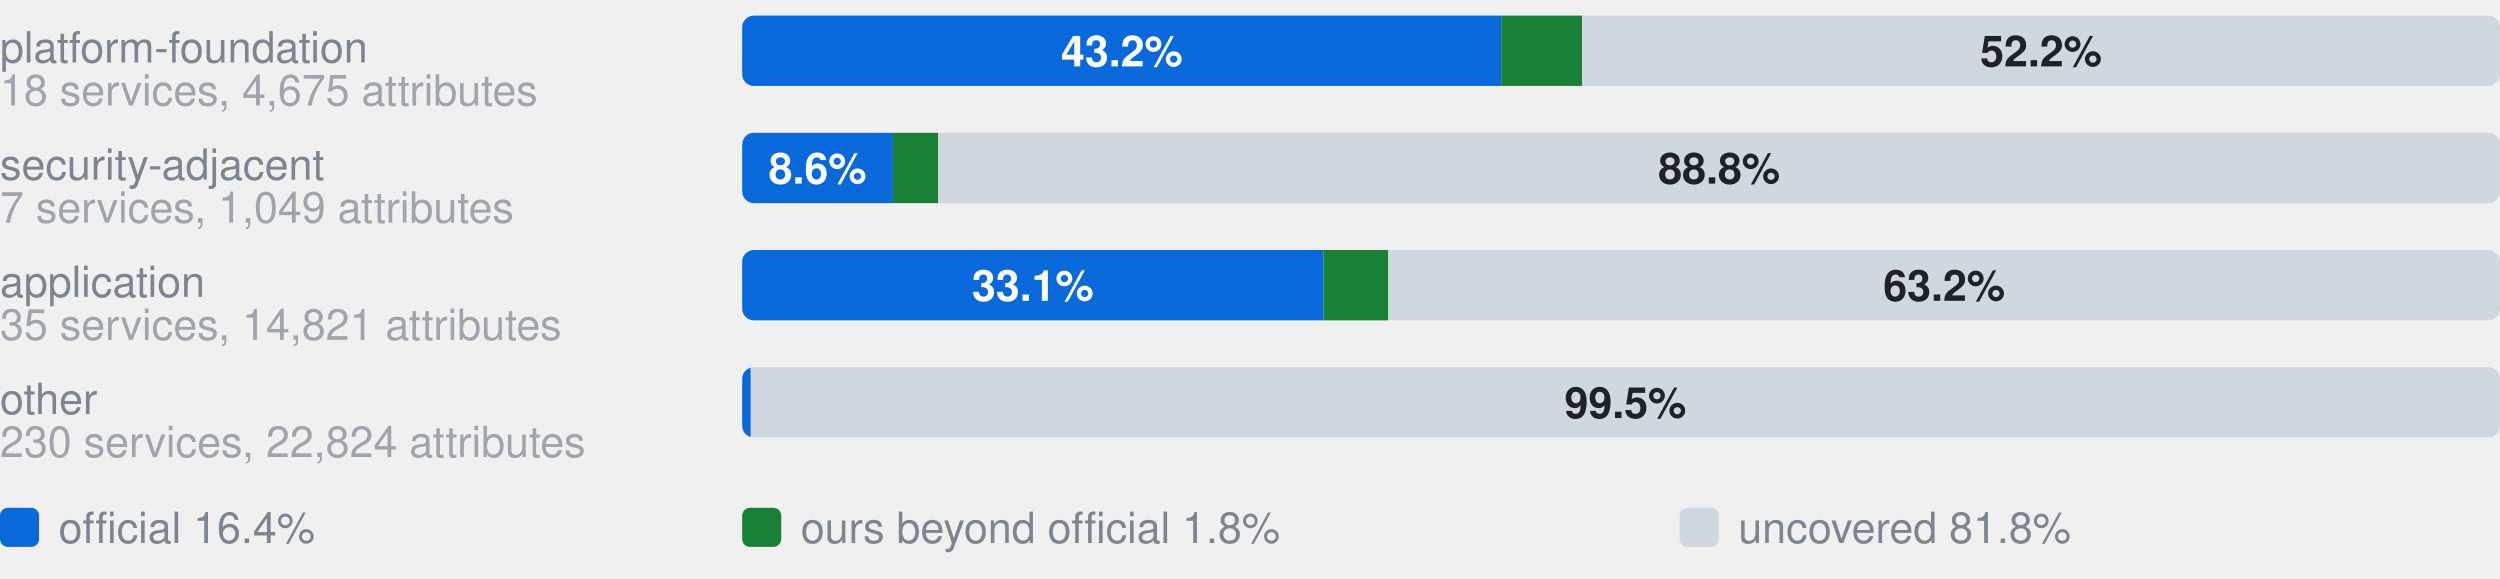
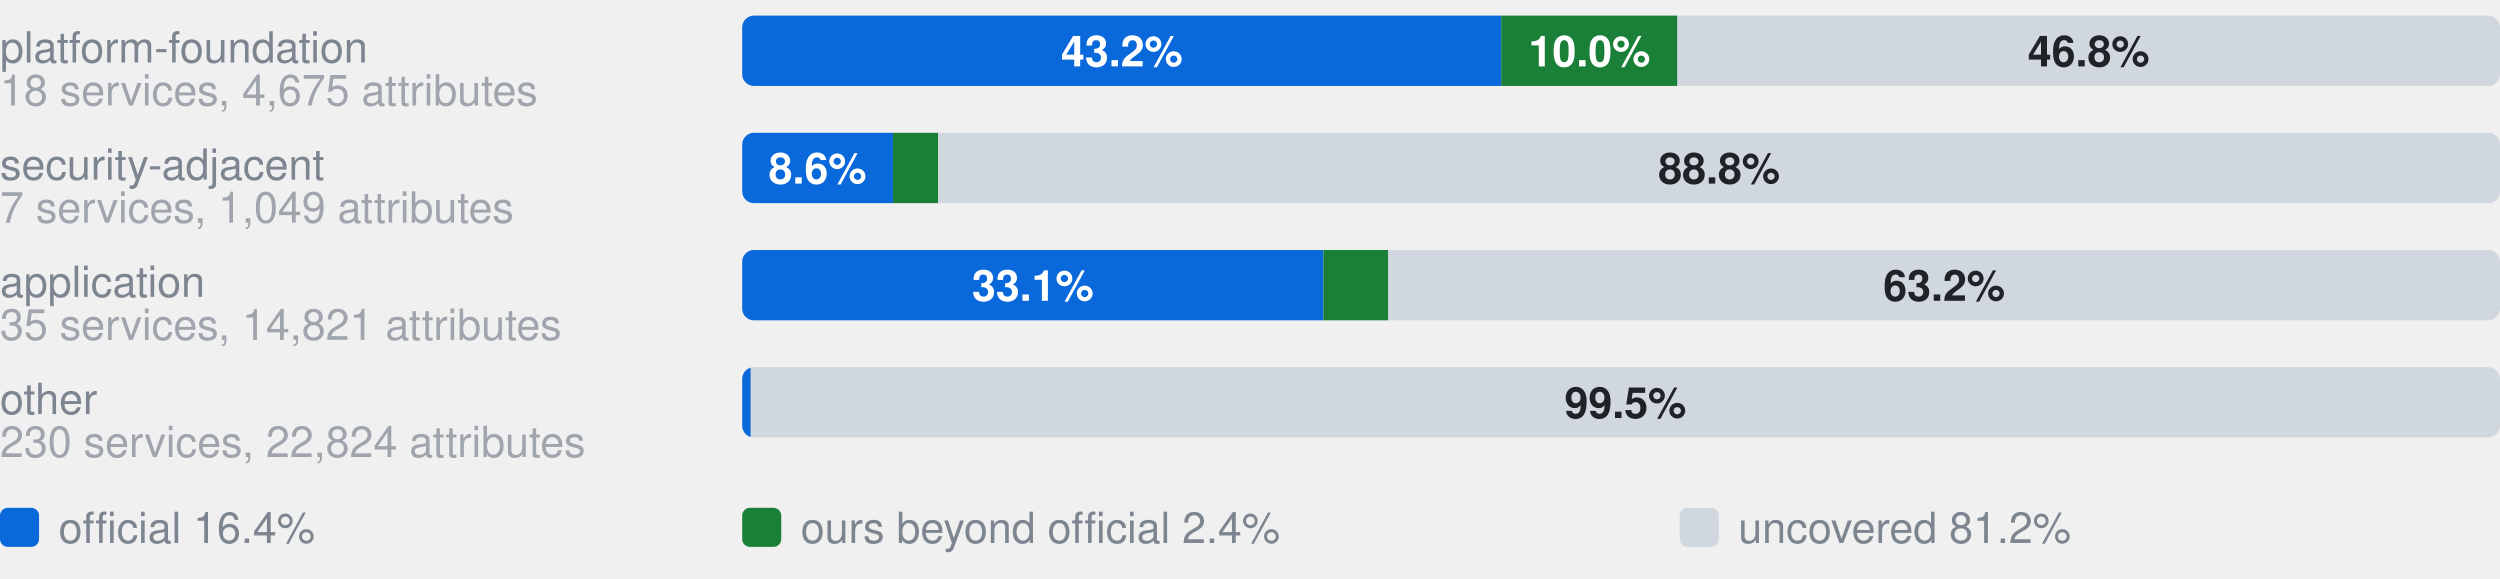
- <svg xmlns="http://www.w3.org/2000/svg" width="640" height="148" viewBox="0 0 640 148" role="img" aria-label="Coverage by category. platform-foundation, 18 services, 4,675 attributes: 43.2% official, 4.6% ours beyond official, 52.2% uncovered, of 4675 attributes; security-adjacent, 7 services, 1,049 attributes: 8.6% official, 2.6% ours beyond official, 88.8% uncovered, of 1049 attributes; application, 35 services, 14,821 attributes: 33.1% official, 3.7% ours beyond official, 63.2% uncovered, of 14821 attributes; other, 230 services, 22,824 attributes: 0.5% official, 0.0% ours beyond official, 99.5% uncovered, of 22824 attributes">
+ <svg xmlns="http://www.w3.org/2000/svg" width="640" height="148" viewBox="0 0 640 148" role="img" aria-label="Coverage by category. platform-foundation, 18 services, 4,675 attributes: 43.2% official, 10.0% ours beyond official, 46.8% uncovered, of 4675 attributes; security-adjacent, 7 services, 1,049 attributes: 8.6% official, 2.6% ours beyond official, 88.8% uncovered, of 1049 attributes; application, 35 services, 14,821 attributes: 33.1% official, 3.7% ours beyond official, 63.2% uncovered, of 14821 attributes; other, 230 services, 22,824 attributes: 0.5% official, 0.0% ours beyond official, 99.5% uncovered, of 22824 attributes">
  <style>text{font-family:-apple-system,BlinkMacSystemFont,"Segoe UI",Helvetica,Arial,sans-serif}.s{font-size:11px;font-weight:600}.t{font-size:11px;fill:#7d8590}.h{font-size:12px;font-weight:600;fill:#7d8590}</style>
  <text x="0" y="16.0" class="t">platform-foundation</text>
  <text x="0" y="27.0" class="t" opacity="0.7">18 services, 4,675 attributes</text>
  <clipPath id="g0">
    <rect x="190.0" y="4.0" width="450.0" height="18.0" rx="3" />
  </clipPath>
  <g clip-path="url(#g0)">
    <rect x="190.0" y="4.0" width="194.3" height="18.0" fill="#0969da" />
-     <rect x="384.3" y="4.0" width="20.7" height="18.0" fill="#1a7f37" />
-     <rect x="405.0" y="4.0" width="235.0" height="18.0" fill="#d0d7de" />
+     <rect x="384.3" y="4.0" width="45.1" height="18.0" fill="#1a7f37" />
+     <rect x="429.5" y="4.0" width="210.5" height="18.0" fill="#d0d7de" />
  </g>
  <text x="287.2" y="17.0" text-anchor="middle" fill="#fff" class="s">43.2%</text>
-   <text x="522.5" y="17.0" text-anchor="middle" fill="#1f2328" class="s">52.2%</text>
+   <text x="406.9" y="17.0" text-anchor="middle" fill="#fff" class="s">10.0%</text>
+   <text x="534.7" y="17.0" text-anchor="middle" fill="#1f2328" class="s">46.8%</text>
  <text x="0" y="46.0" class="t">security-adjacent</text>
  <text x="0" y="57.0" class="t" opacity="0.7">7 services, 1,049 attributes</text>
  <clipPath id="g1">
    <rect x="190.0" y="34.0" width="450.0" height="18.0" rx="3" />
  </clipPath>
  <g clip-path="url(#g1)">
    <rect x="190.0" y="34.0" width="38.6" height="18.0" fill="#0969da" />
    <rect x="228.6" y="34.0" width="11.6" height="18.0" fill="#1a7f37" />
    <rect x="240.2" y="34.0" width="399.8" height="18.0" fill="#d0d7de" />
  </g>
  <text x="209.3" y="47.0" text-anchor="middle" fill="#fff" class="s">8.6%</text>
  <text x="440.1" y="47.0" text-anchor="middle" fill="#1f2328" class="s">88.8%</text>
  <text x="0" y="76.0" class="t">application</text>
  <text x="0" y="87.0" class="t" opacity="0.7">35 services, 14,821 attributes</text>
  <clipPath id="g2">
    <rect x="190.0" y="64.0" width="450.0" height="18.0" rx="3" />
  </clipPath>
  <g clip-path="url(#g2)">
    <rect x="190.0" y="64.0" width="148.8" height="18.0" fill="#0969da" />
    <rect x="338.8" y="64.0" width="16.6" height="18.0" fill="#1a7f37" />
    <rect x="355.4" y="64.0" width="284.6" height="18.0" fill="#d0d7de" />
  </g>
  <text x="264.4" y="77.0" text-anchor="middle" fill="#fff" class="s">33.1%</text>
  <text x="497.7" y="77.0" text-anchor="middle" fill="#1f2328" class="s">63.2%</text>
  <text x="0" y="106.0" class="t">other</text>
  <text x="0" y="117.0" class="t" opacity="0.7">230 services, 22,824 attributes</text>
  <clipPath id="g3">
    <rect x="190.0" y="94.0" width="450.0" height="18.0" rx="3" />
  </clipPath>
  <g clip-path="url(#g3)">
    <rect x="190.0" y="94.0" width="2.2" height="18.0" fill="#0969da" />
    <rect x="192.2" y="94.0" width="0.0" height="18.0" fill="#1a7f37" />
    <rect x="192.2" y="94.0" width="447.8" height="18.0" fill="#d0d7de" />
  </g>
  <text x="416.1" y="107.0" text-anchor="middle" fill="#1f2328" class="s">99.5%</text>
  <rect x="0" y="130" width="10" height="10" rx="2" fill="#0969da" />
  <text x="15" y="139" class="t">official 16.4%</text>
  <rect x="190" y="130" width="10" height="10" rx="2" fill="#1a7f37" />
-   <text x="205" y="139" class="t">ours beyond official 1.8%</text>
+   <text x="205" y="139" class="t">ours beyond official 2.4%</text>
  <rect x="430" y="130" width="10" height="10" rx="2" fill="#d0d7de" />
-   <text x="445" y="139" class="t">uncovered 81.8%</text>
+   <text x="445" y="139" class="t">uncovered 81.2%</text>
</svg>
